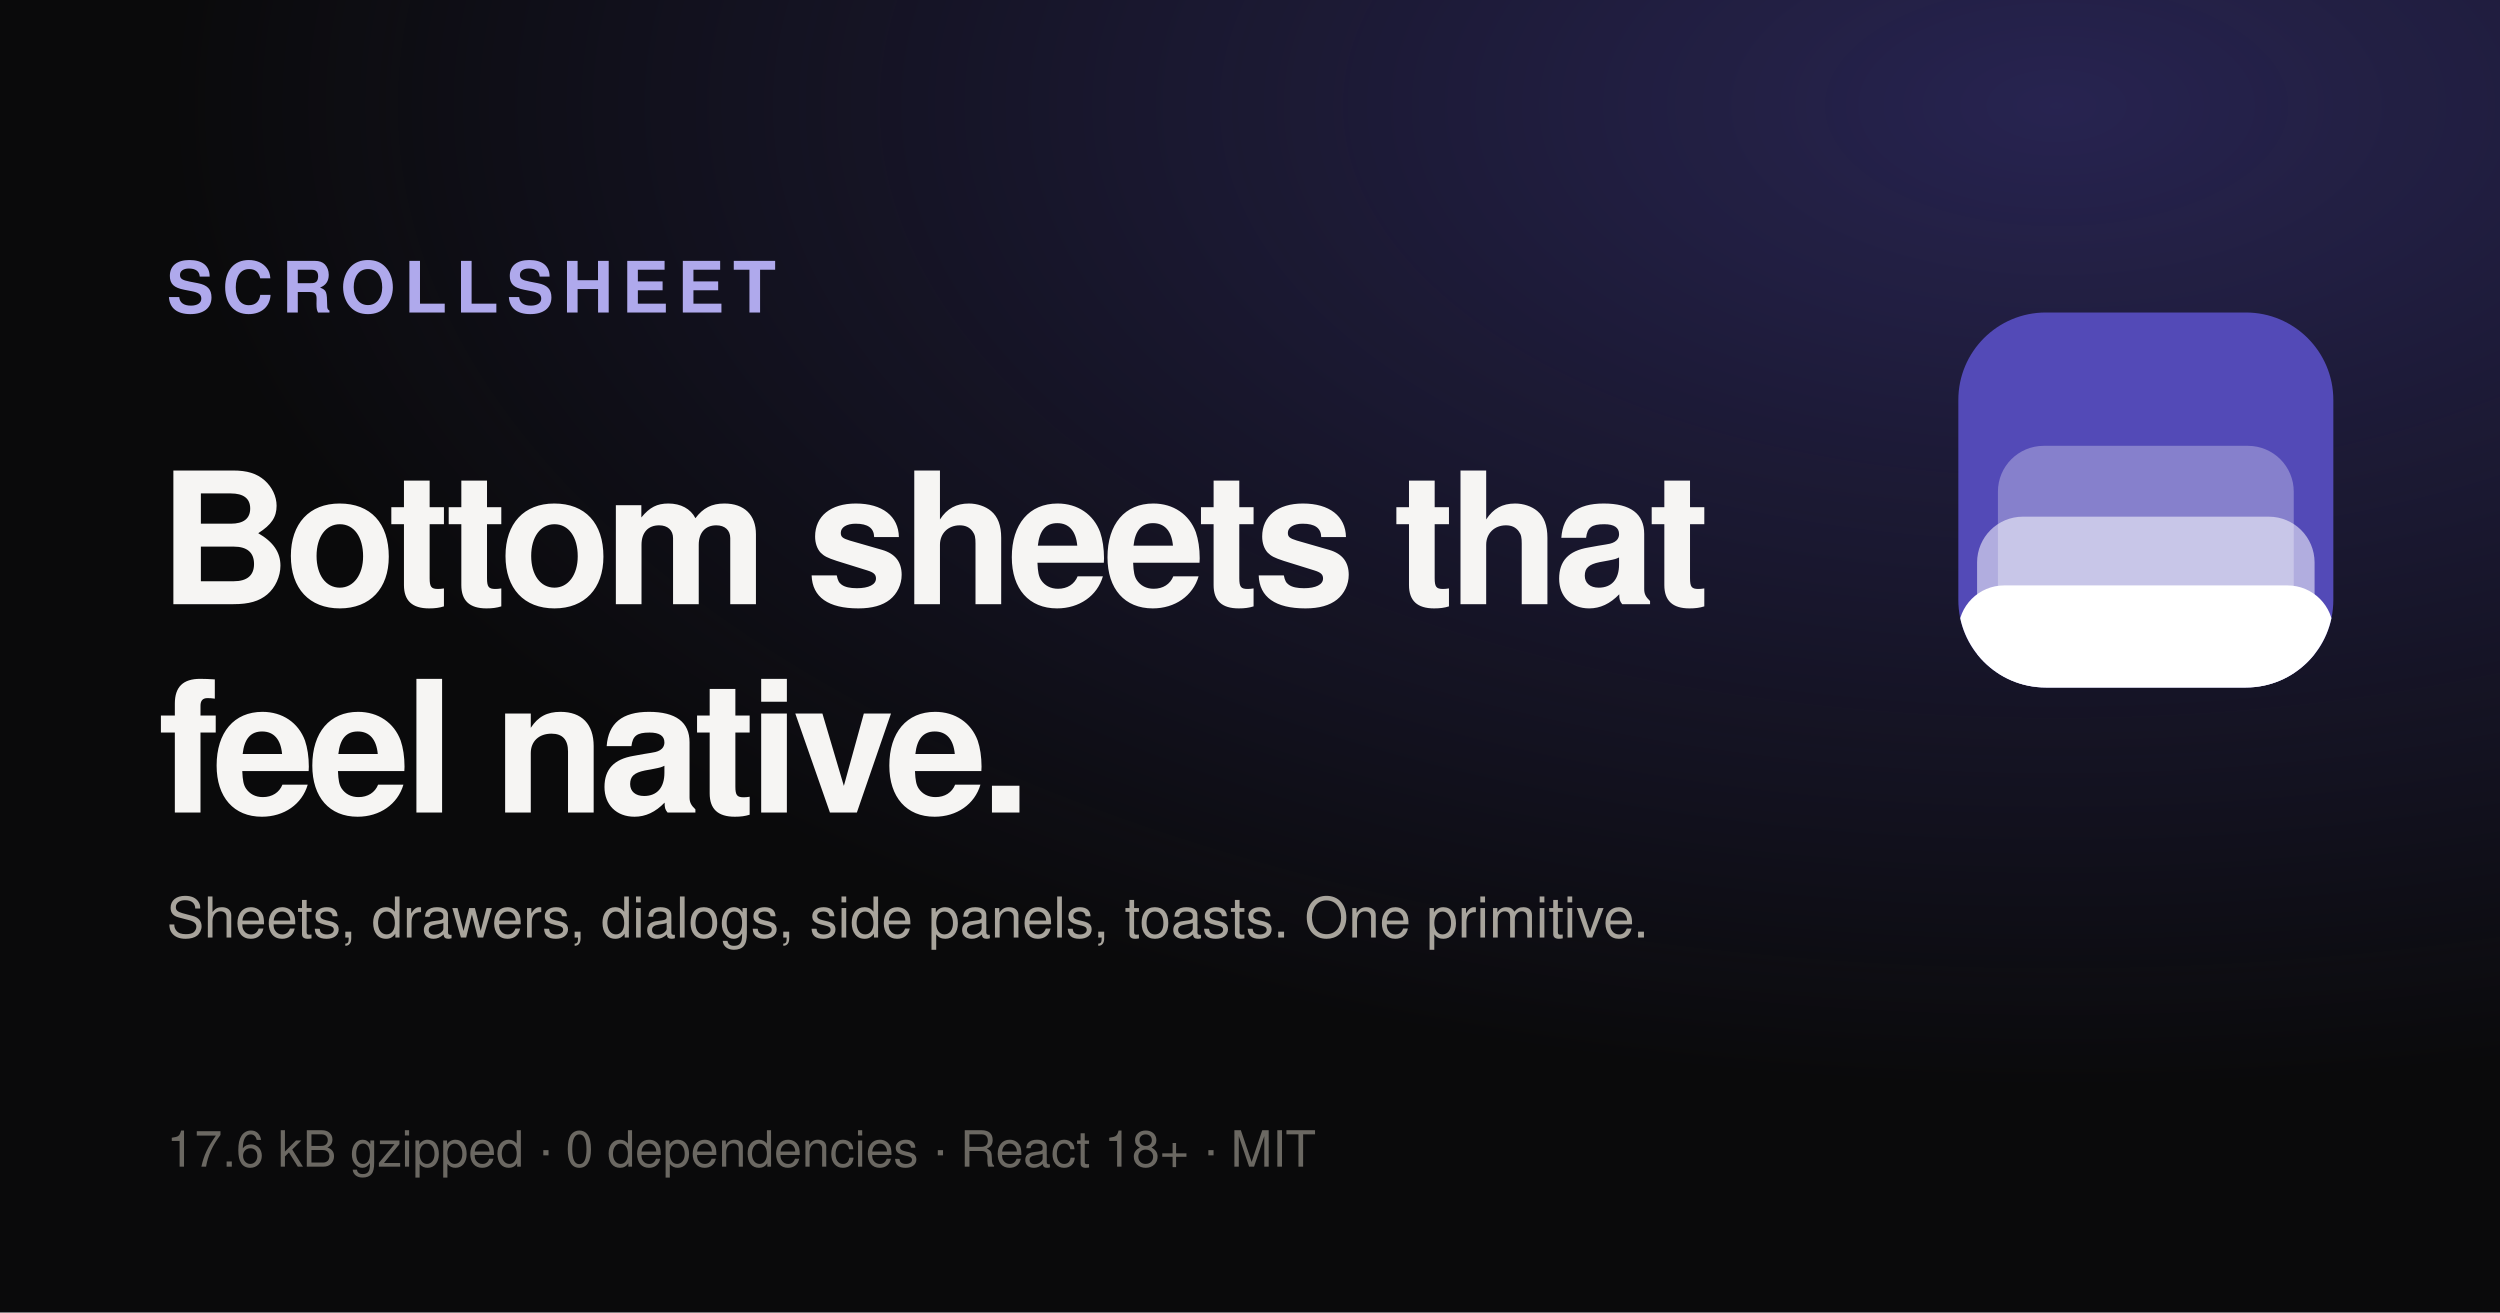
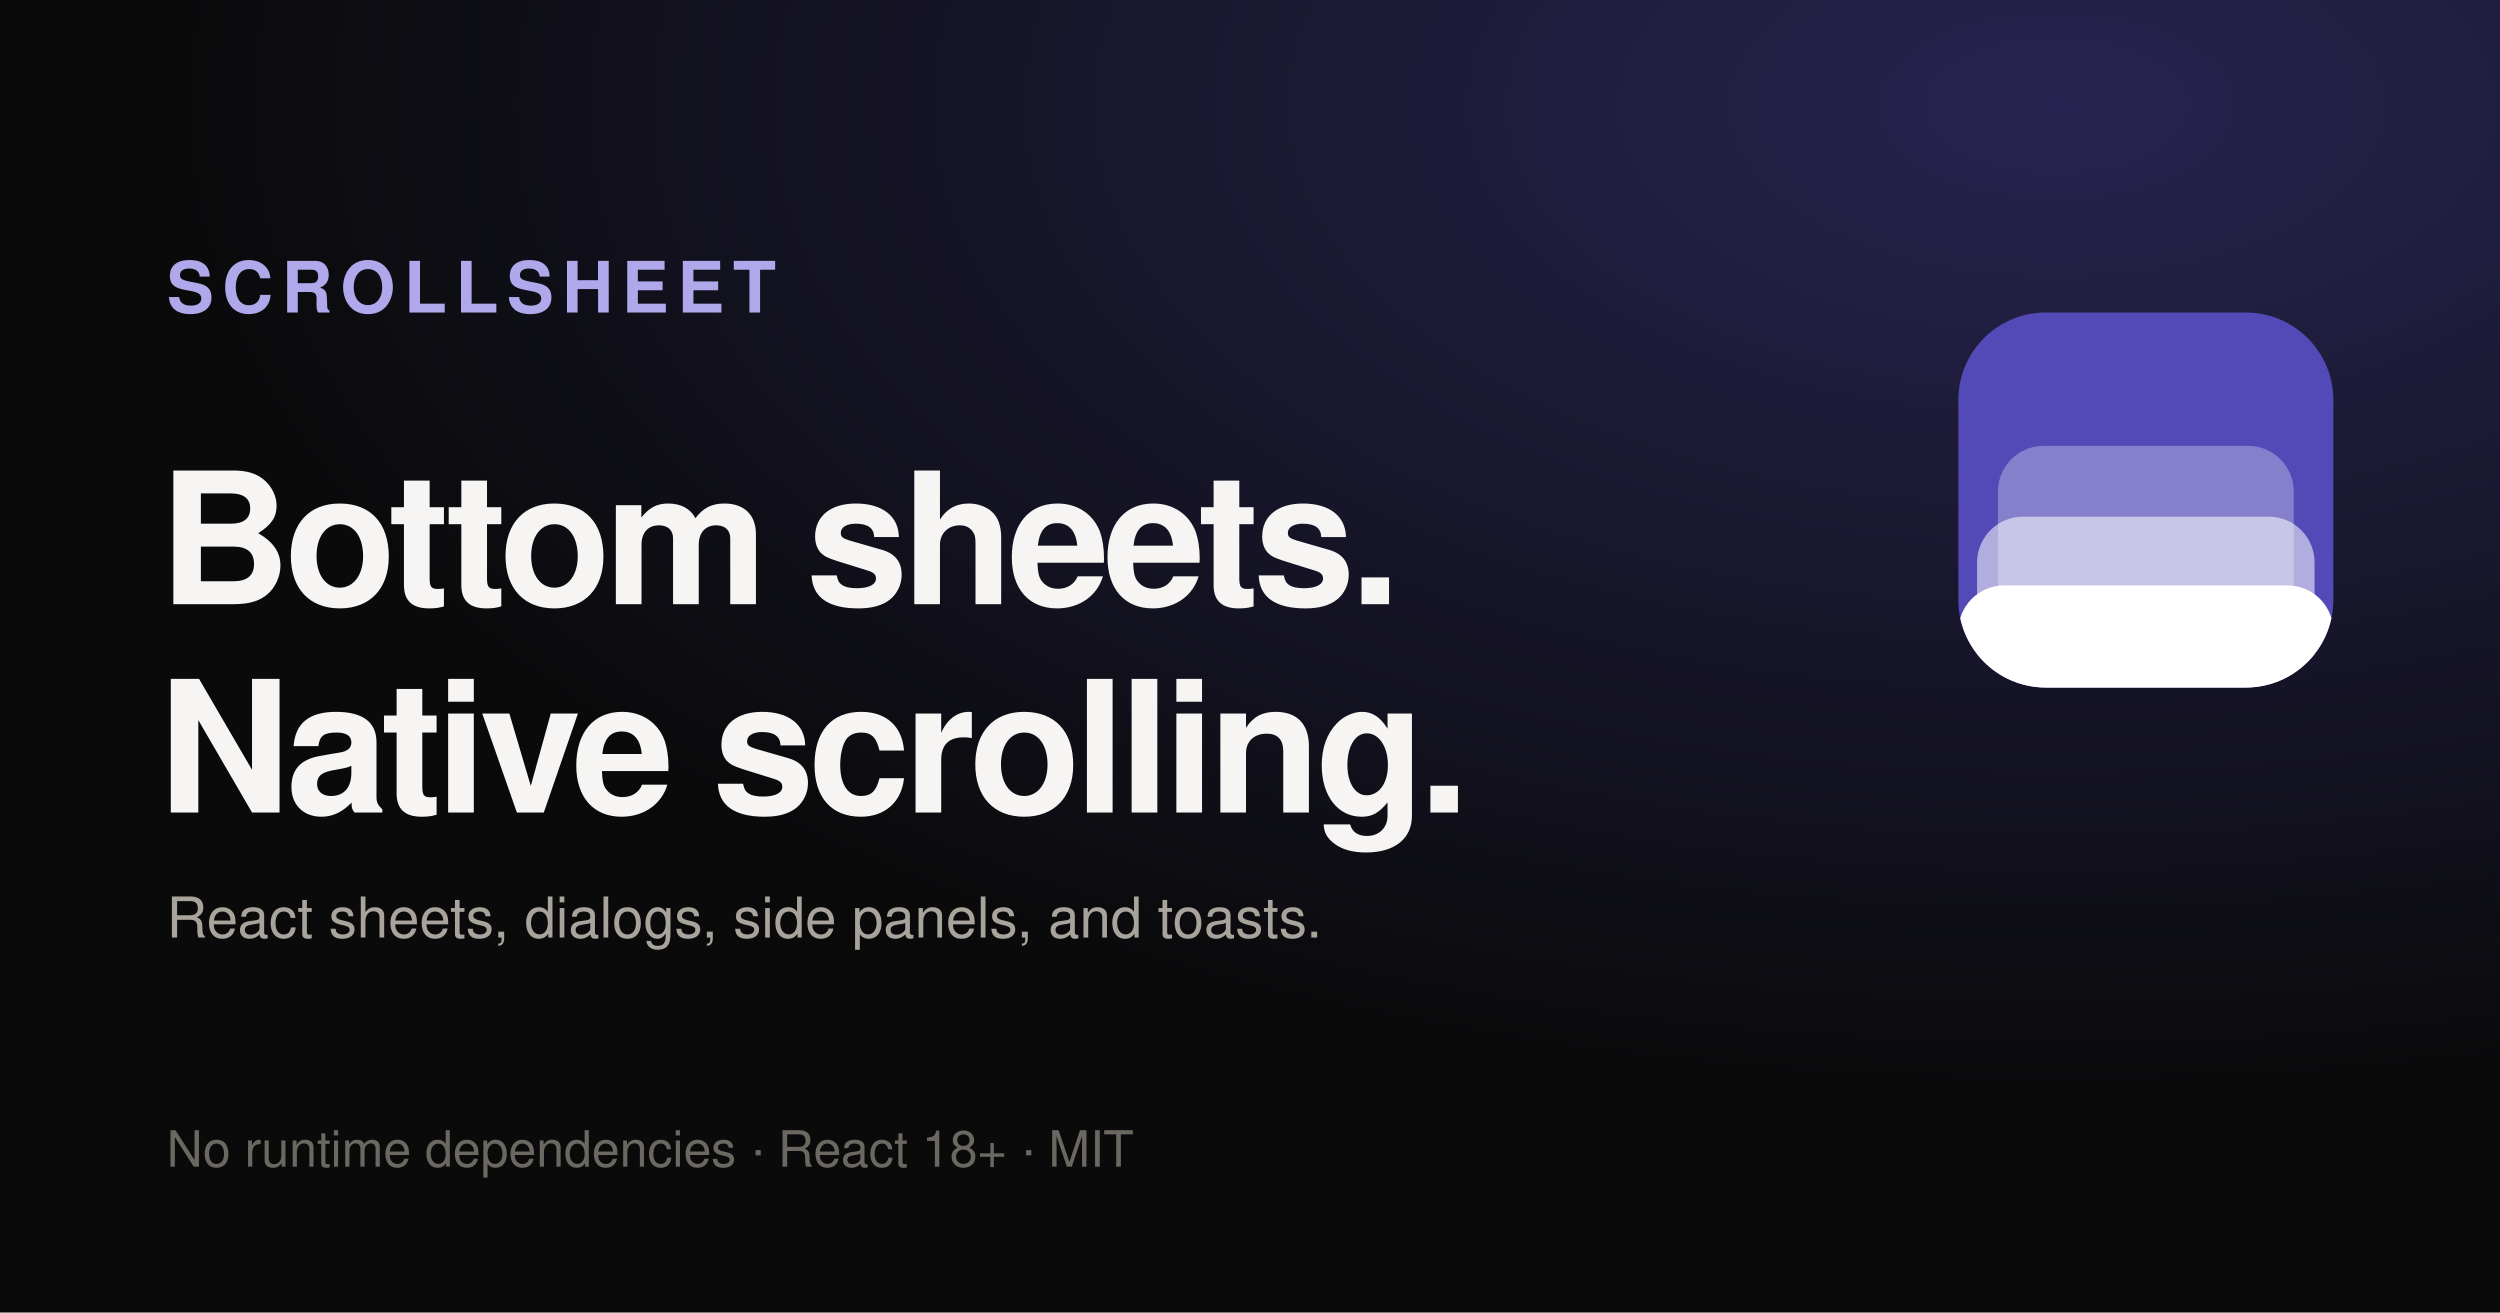
<svg xmlns="http://www.w3.org/2000/svg" width="1200" height="630" viewBox="0 0 1200 630">
  <defs>
    <radialGradient id="glow" cx="82%" cy="8%" r="75%">
      <stop offset="0%" stop-color="#534AB7" stop-opacity="0.4" />
      <stop offset="100%" stop-color="#534AB7" stop-opacity="0" />
    </radialGradient>
    <clipPath id="tile">
      <rect x="0" y="0" width="180" height="180" rx="42" />
    </clipPath>
  </defs>
  <rect width="1200" height="630" fill="#0a0a0b" />
  <rect width="1200" height="630" fill="url(#glow)" />
  <text x="80" y="150" font-family="Helvetica, Arial, sans-serif" font-size="34" font-weight="700" letter-spacing="4" fill="#AFA9EC">SCROLLSHEET</text>
-   <text x="76" y="290" font-family="Helvetica, Arial, sans-serif" font-size="88" font-weight="700" letter-spacing="-3" fill="#f6f5f3">Bottom sheets that</text>
-   <text x="76" y="390" font-family="Helvetica, Arial, sans-serif" font-size="88" font-weight="700" letter-spacing="-3" fill="#f6f5f3">feel native.</text>
-   <text x="80" y="450" font-family="Helvetica, Arial, sans-serif" font-size="27" fill="#a8a49c">Sheets, drawers, dialogs, side panels, toasts. One primitive.</text>
+   <text x="76" y="290" font-family="Helvetica, Arial, sans-serif" font-size="88" font-weight="700" letter-spacing="-3" fill="#f6f5f3">Bottom sheets.</text>
+   <text x="76" y="390" font-family="Helvetica, Arial, sans-serif" font-size="88" font-weight="700" letter-spacing="-3" fill="#f6f5f3">Native scrolling.</text>
+   <text x="80" y="450" font-family="Helvetica, Arial, sans-serif" font-size="27" fill="#a8a49c">React sheets, dialogs, side panels, and toasts.</text>
  <g transform="translate(940,150)">
    <rect x="0" y="0" width="180" height="180" rx="42" fill="#534AB7" />
    <g clip-path="url(#tile)">
      <rect x="19" y="64" width="142" height="130" rx="22" fill="#FFFFFF" opacity="0.3" />
      <rect x="9" y="98" width="162" height="112" rx="22" fill="#FFFFFF" opacity="0.55" />
      <rect x="0" y="131" width="180" height="75" rx="22" fill="#FFFFFF" />
    </g>
  </g>
-   <text x="80" y="560" font-family="Helvetica, Arial, sans-serif" font-size="24" fill="#6b6862">17.6 kB gzipped   ·   0 dependencies   ·   React 18+   ·   MIT</text>
+   <text x="80" y="560" font-family="Helvetica, Arial, sans-serif" font-size="24" fill="#6b6862">No runtime dependencies   ·   React 18+   ·   MIT</text>
</svg>
